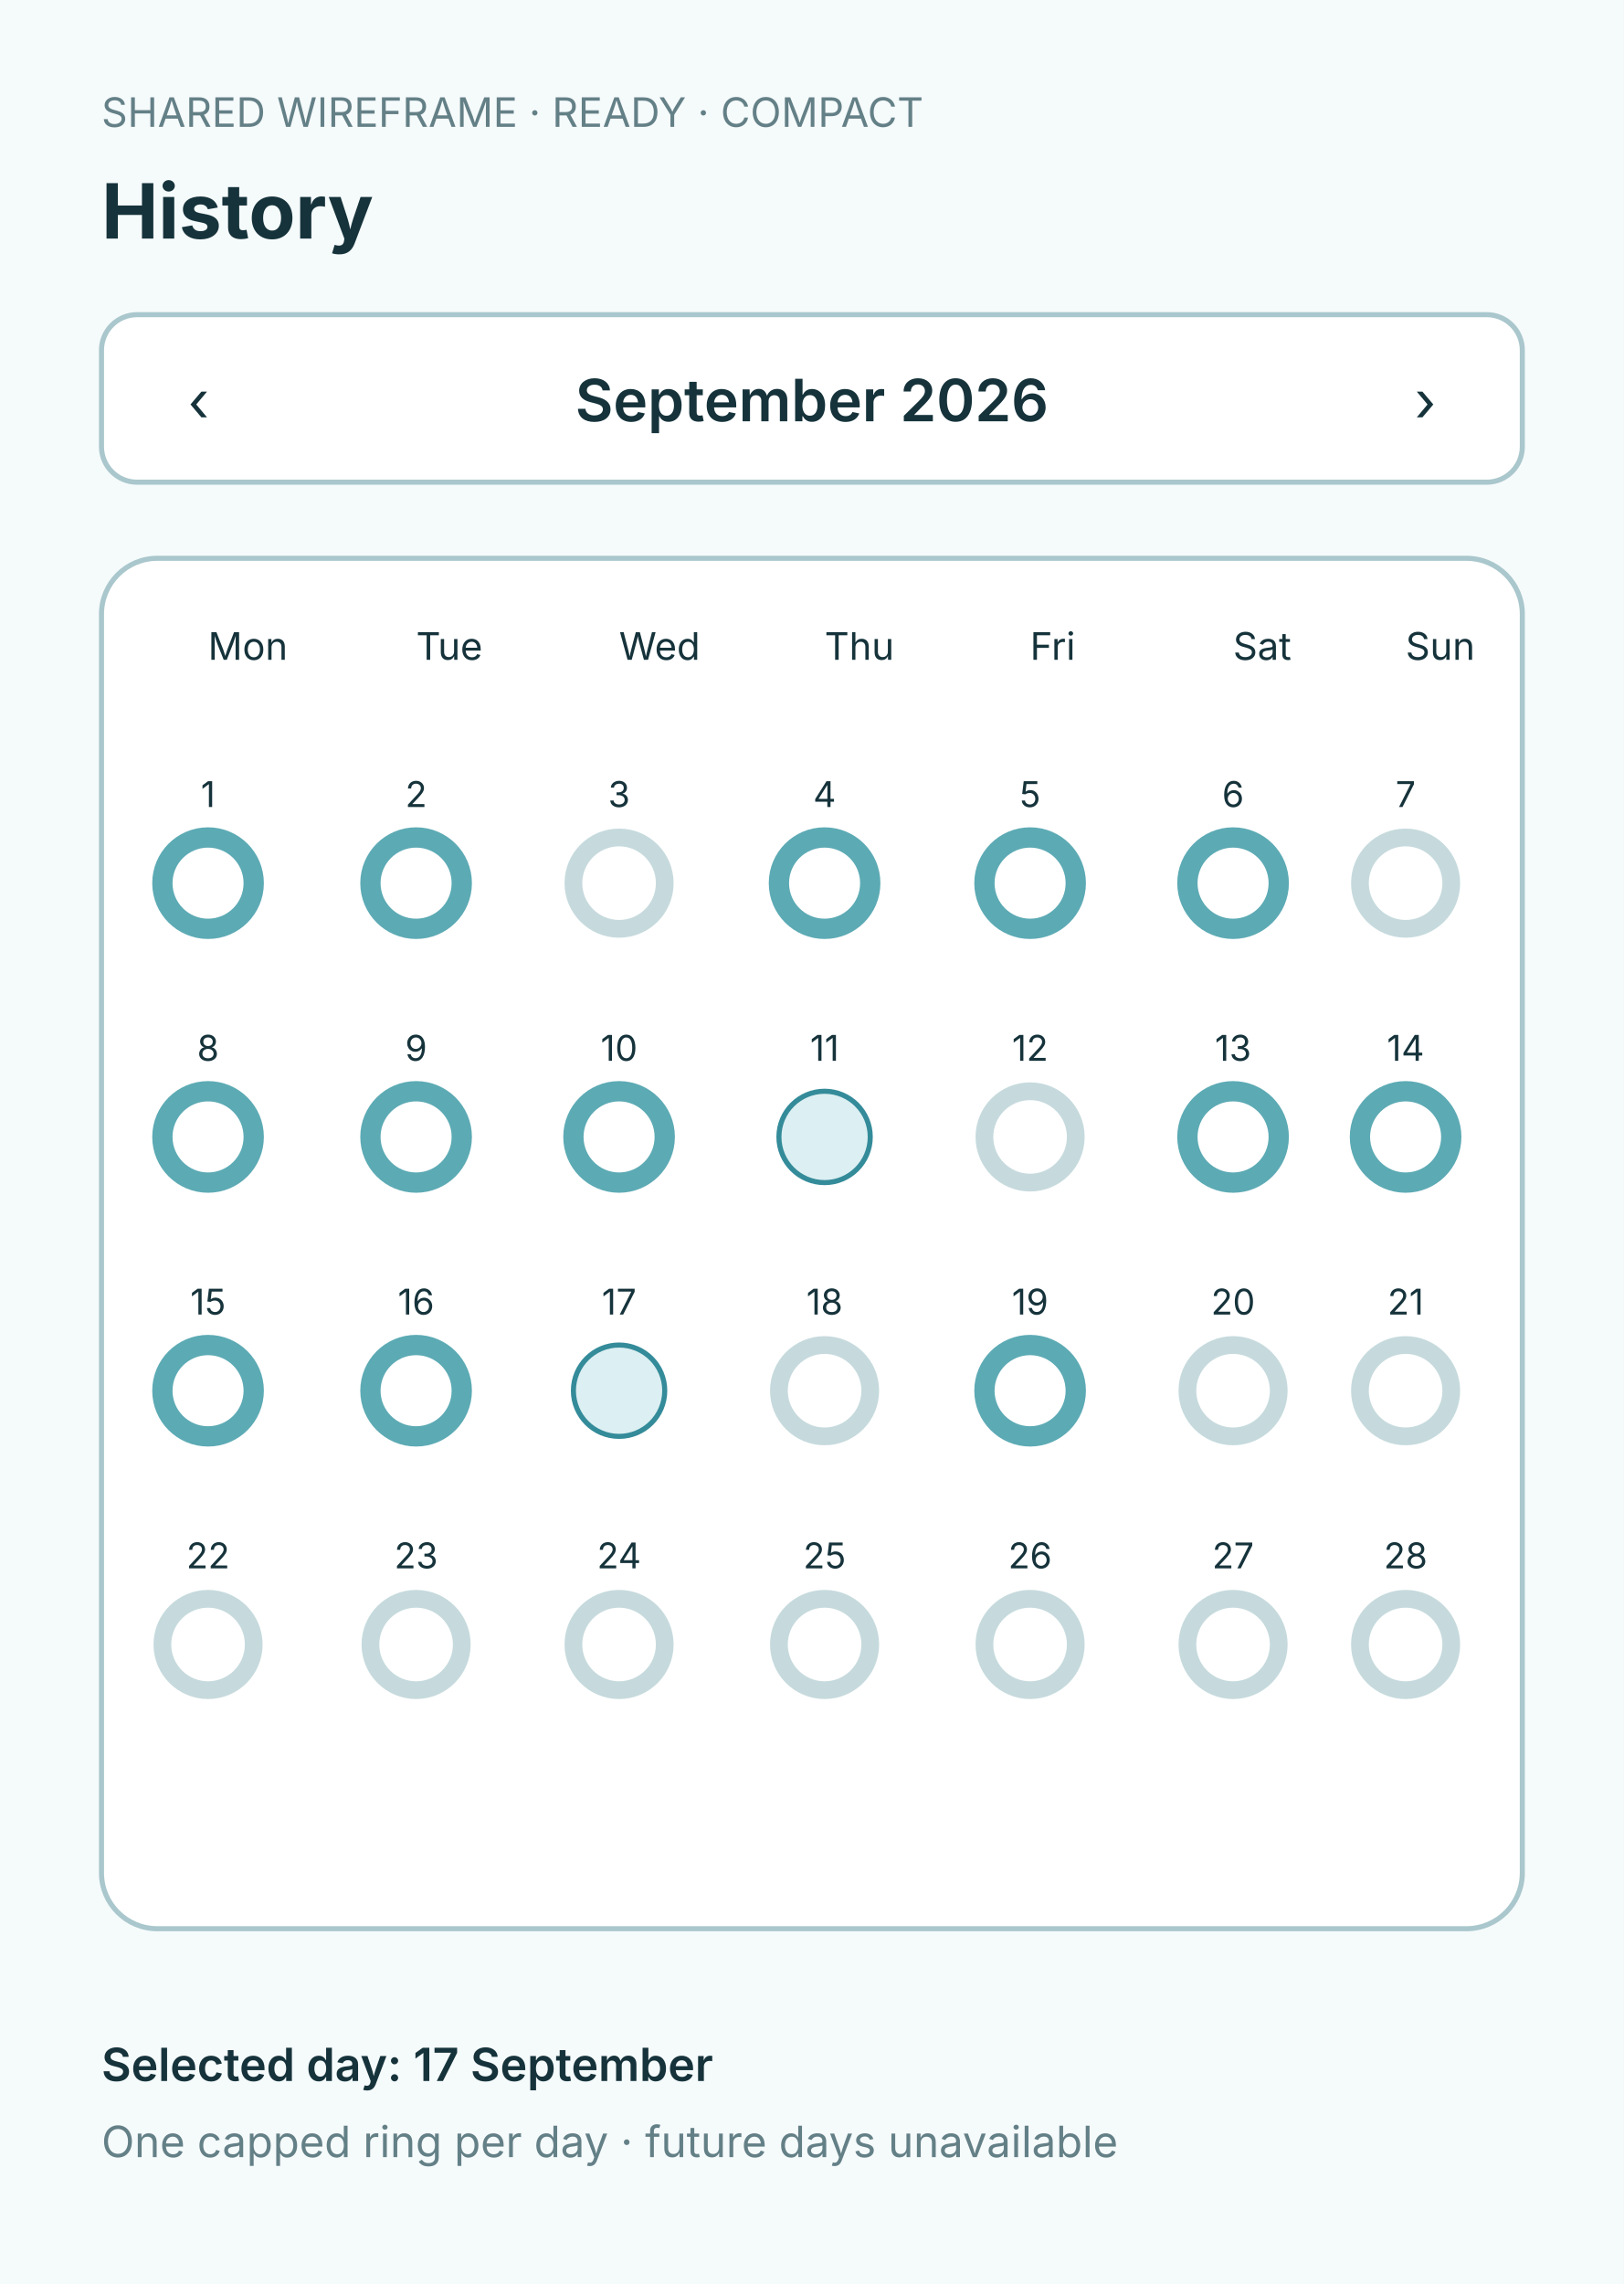
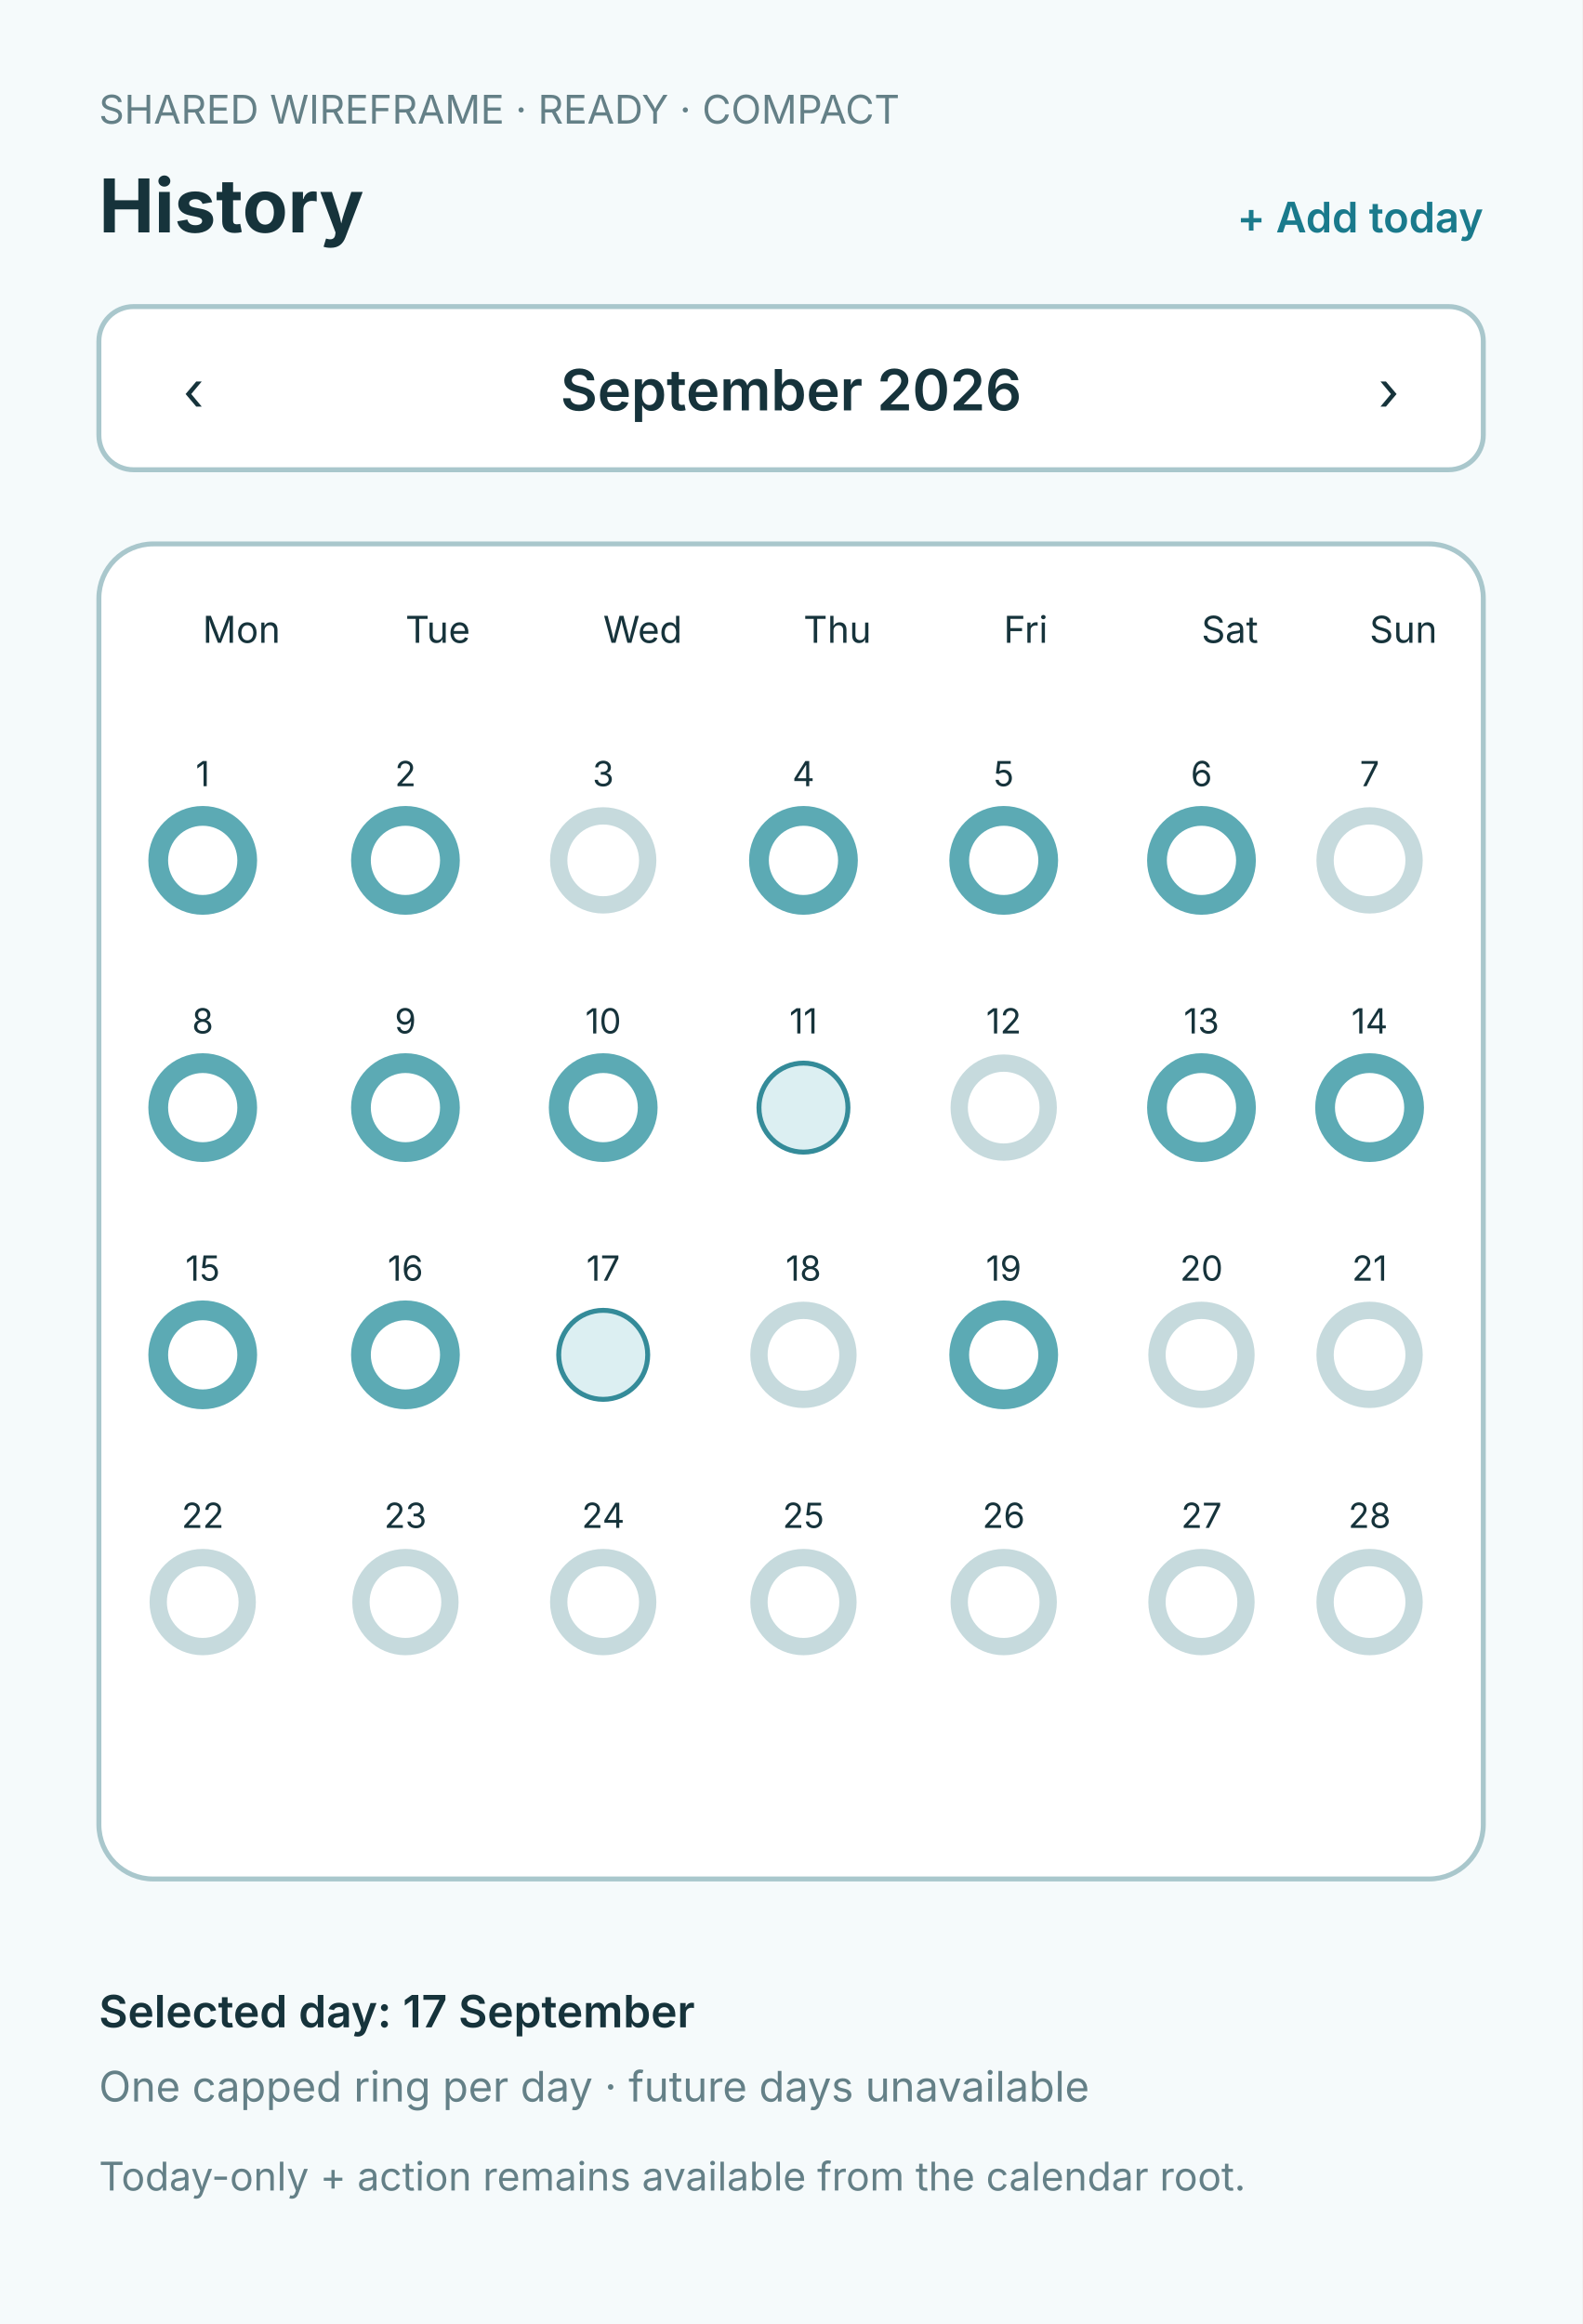
- <svg xmlns="http://www.w3.org/2000/svg" width="640" height="900" viewBox="0 0 640 900">
-   <style>text{font-family:system-ui,-apple-system,sans-serif;fill:#16333b}.muted{fill:#648087}.surface{fill:#fff;stroke:#a9c7cc;stroke-width:2}.ring{fill:none;stroke:#5caab4;stroke-width:8}.empty{fill:none;stroke:#c6dadd;stroke-width:7}.selected{fill:#dceff2;stroke:#348b99;stroke-width:2}</style>
-   <rect width="640" height="900" fill="#f5fafb" />
+ <svg xmlns="http://www.w3.org/2000/svg" width="640" height="940" viewBox="0 0 640 940">
+   <style>text{font-family:system-ui,-apple-system,sans-serif;fill:#16333b}.muted{fill:#648087}.accentText{fill:#1a7a8c}.surface{fill:#fff;stroke:#a9c7cc;stroke-width:2}.ring{fill:none;stroke:#5caab4;stroke-width:8}.empty{fill:none;stroke:#c6dadd;stroke-width:7}.selected{fill:#dceff2;stroke:#348b99;stroke-width:2}</style>
+   <rect width="640" height="940" fill="#f5fafb" />
  <text x="40" y="50" font-size="16" class="muted">SHARED WIREFRAME · READY · COMPACT</text>
  <text x="40" y="94" font-size="30" font-weight="700">History</text>
+   <text x="600" y="94" text-anchor="end" font-size="17" font-weight="600" class="accentText">+ Add today</text>
  <rect x="40" y="124" width="560" height="66" rx="14" class="surface" />
  <text x="74" y="166" font-size="22">‹</text>
  <text x="320" y="166" text-anchor="middle" font-size="23" font-weight="600">September 2026</text>
  <text x="566" y="166" text-anchor="end" font-size="22">›</text>
  <rect x="40" y="220" width="560" height="540" rx="22" class="surface" />
  <g font-size="15" class="muted">
    <text x="82" y="260">Mon</text>
    <text x="164" y="260">Tue</text>
    <text x="244" y="260">Wed</text>
    <text x="325" y="260">Thu</text>
    <text x="406" y="260">Fri</text>
    <text x="486" y="260">Sat</text>
    <text x="554" y="260">Sun</text>
  </g>
  <g font-size="14" text-anchor="middle">
    <text x="82" y="318">1</text>
    <circle cx="82" cy="348" r="18" class="ring" />
    <text x="164" y="318">2</text>
    <circle cx="164" cy="348" r="18" class="ring" />
    <text x="244" y="318">3</text>
    <circle cx="244" cy="348" r="18" class="empty" />
    <text x="325" y="318">4</text>
    <circle cx="325" cy="348" r="18" class="ring" />
    <text x="406" y="318">5</text>
    <circle cx="406" cy="348" r="18" class="ring" />
    <text x="486" y="318">6</text>
    <circle cx="486" cy="348" r="18" class="ring" />
    <text x="554" y="318">7</text>
    <circle cx="554" cy="348" r="18" class="empty" />
    <text x="82" y="418">8</text>
    <circle cx="82" cy="448" r="18" class="ring" />
    <text x="164" y="418">9</text>
    <circle cx="164" cy="448" r="18" class="ring" />
    <text x="244" y="418">10</text>
    <circle cx="244" cy="448" r="18" class="ring" />
    <text x="325" y="418">11</text>
    <circle cx="325" cy="448" r="18" class="selected" />
    <text x="406" y="418">12</text>
    <circle cx="406" cy="448" r="18" class="empty" />
    <text x="486" y="418">13</text>
    <circle cx="486" cy="448" r="18" class="ring" />
    <text x="554" y="418">14</text>
    <circle cx="554" cy="448" r="18" class="ring" />
    <text x="82" y="518">15</text>
    <circle cx="82" cy="548" r="18" class="ring" />
    <text x="164" y="518">16</text>
    <circle cx="164" cy="548" r="18" class="ring" />
    <text x="244" y="518">17</text>
    <circle cx="244" cy="548" r="18" class="selected" />
    <text x="325" y="518">18</text>
    <circle cx="325" cy="548" r="18" class="empty" />
    <text x="406" y="518">19</text>
    <circle cx="406" cy="548" r="18" class="ring" />
    <text x="486" y="518">20</text>
    <circle cx="486" cy="548" r="18" class="empty" />
    <text x="554" y="518">21</text>
    <circle cx="554" cy="548" r="18" class="empty" />
    <text x="82" y="618">22</text>
    <circle cx="82" cy="648" r="18" class="empty" />
    <text x="164" y="618">23</text>
    <circle cx="164" cy="648" r="18" class="empty" />
    <text x="244" y="618">24</text>
    <circle cx="244" cy="648" r="18" class="empty" />
    <text x="325" y="618">25</text>
    <circle cx="325" cy="648" r="18" class="empty" />
    <text x="406" y="618">26</text>
    <circle cx="406" cy="648" r="18" class="empty" />
    <text x="486" y="618">27</text>
    <circle cx="486" cy="648" r="18" class="empty" />
    <text x="554" y="618">28</text>
    <circle cx="554" cy="648" r="18" class="empty" />
  </g>
  <text x="40" y="820" font-size="18" font-weight="600">Selected day: 17 September</text>
  <text x="40" y="850" font-size="17" class="muted">One capped ring per day · future days unavailable</text>
+   <text x="40" y="886" font-size="16" class="muted">Today-only + action remains available from the calendar root.</text>
</svg>
